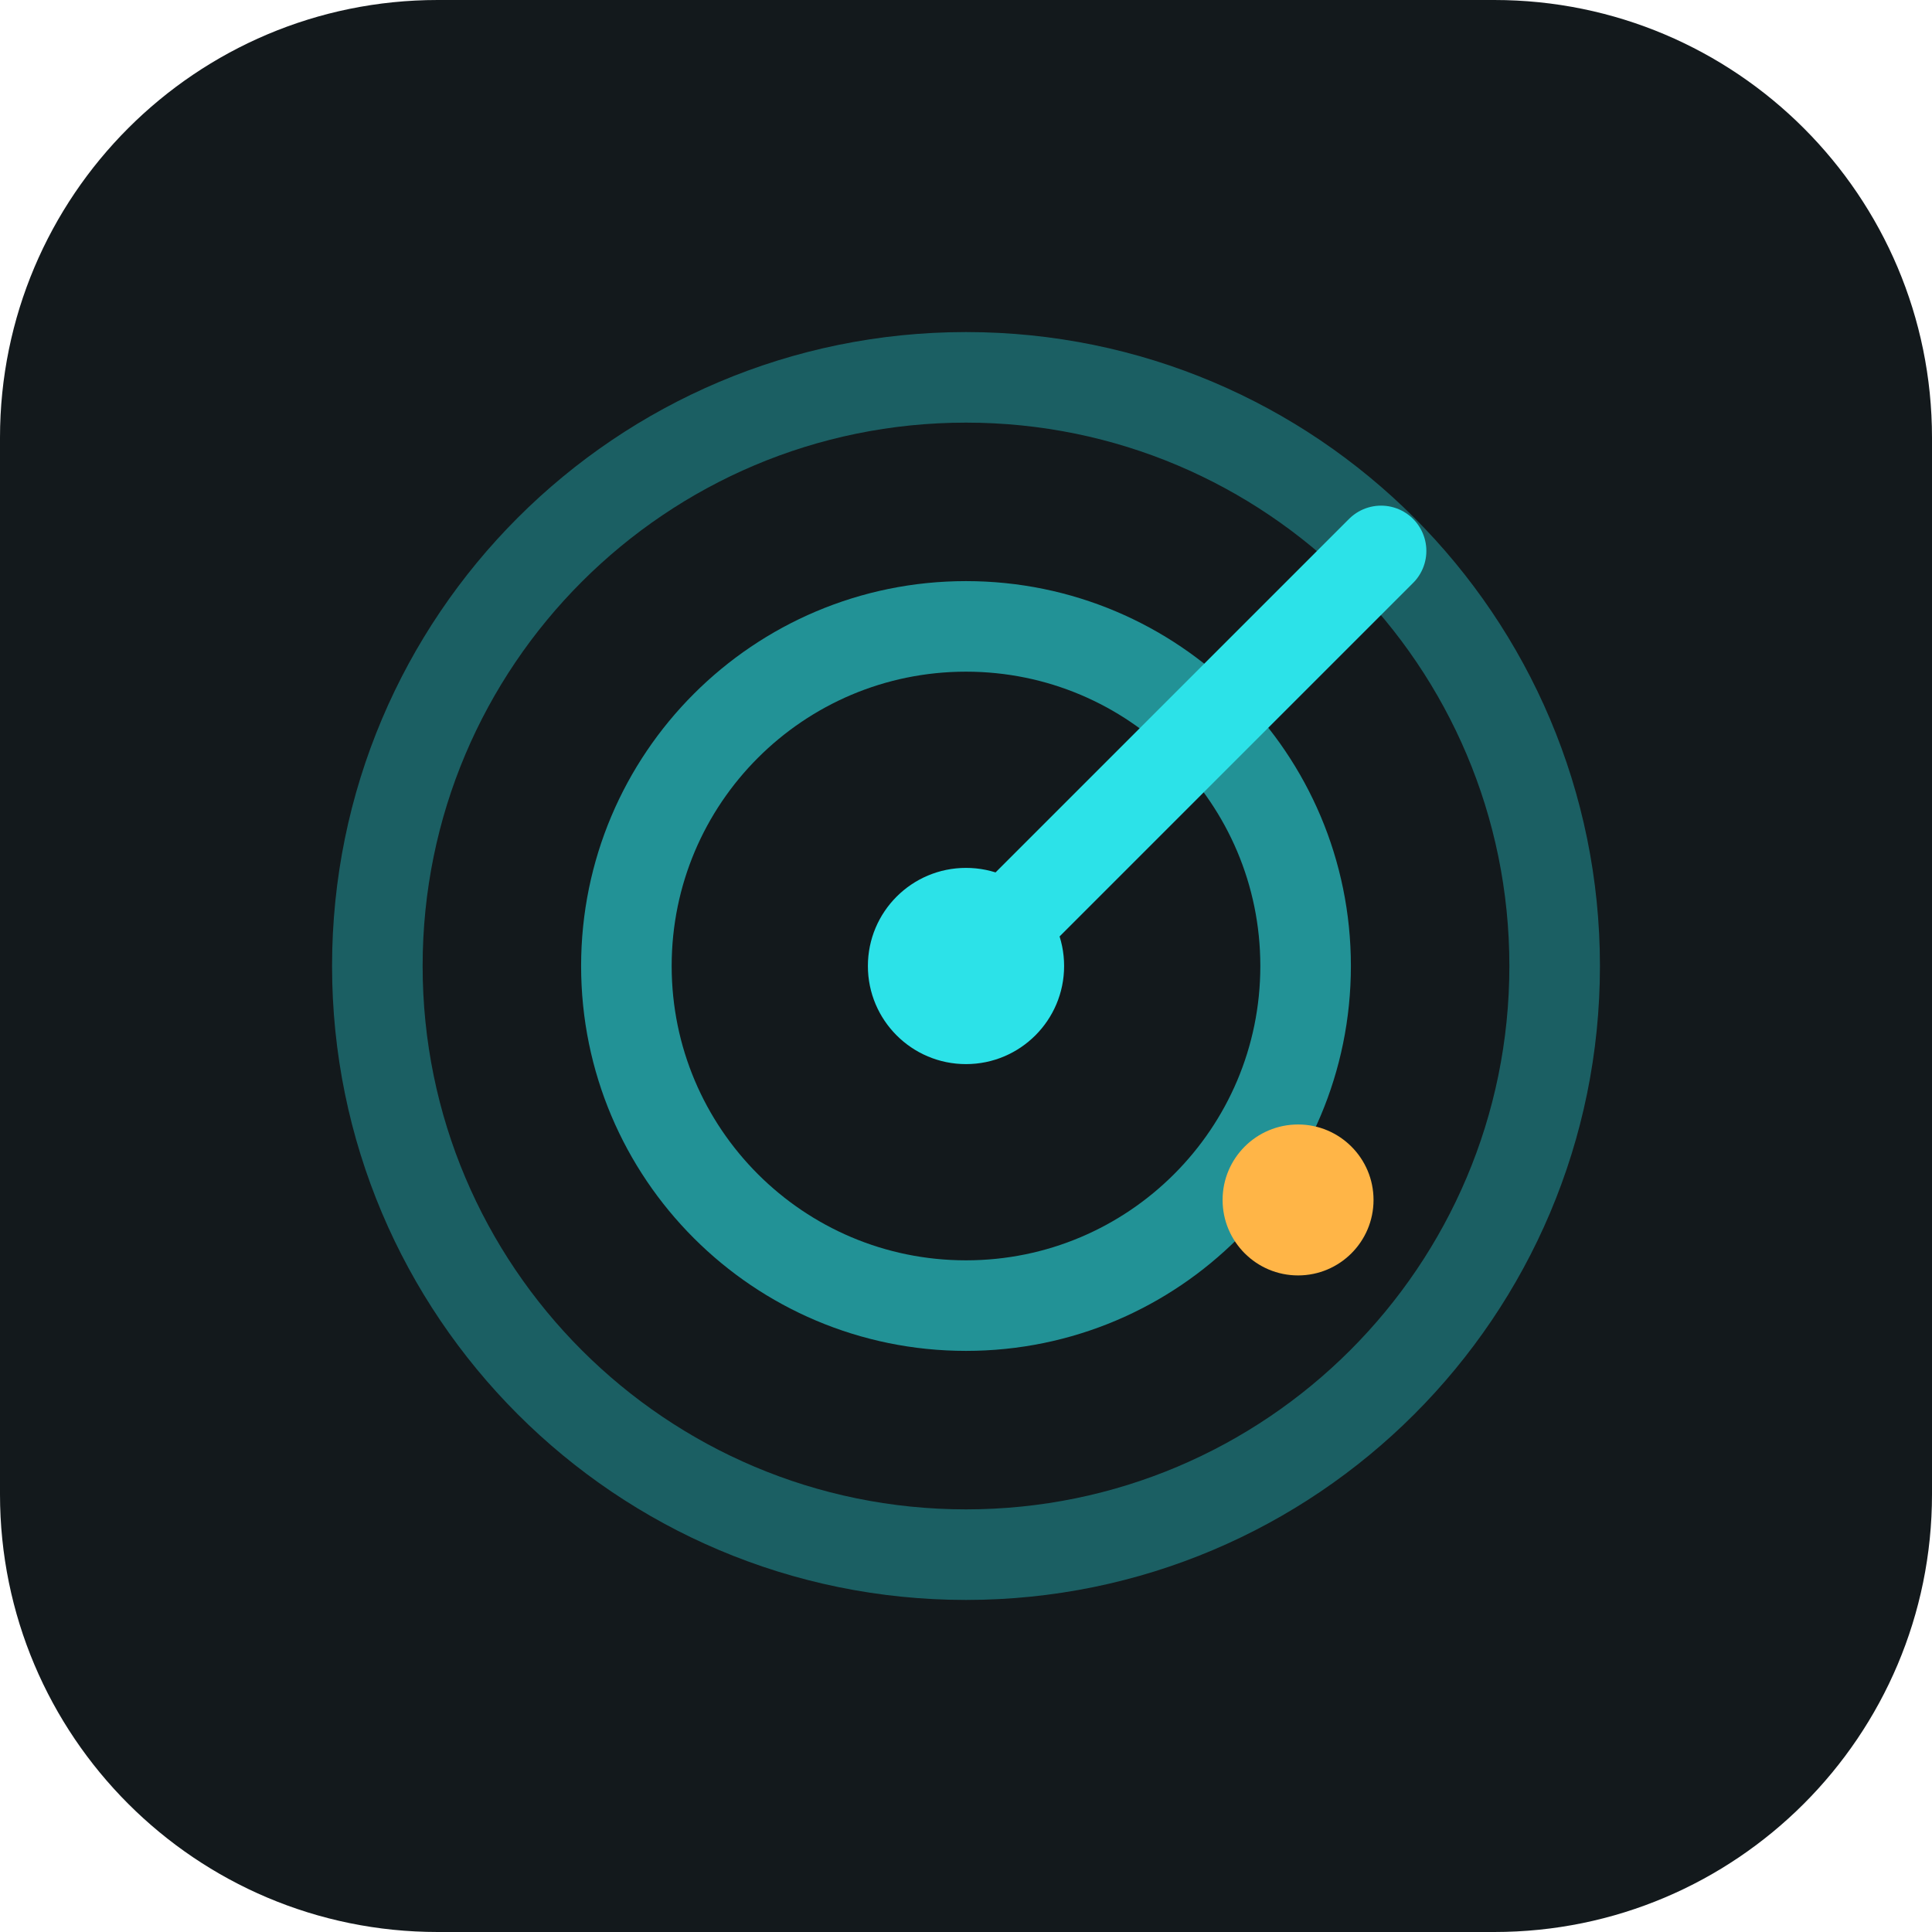
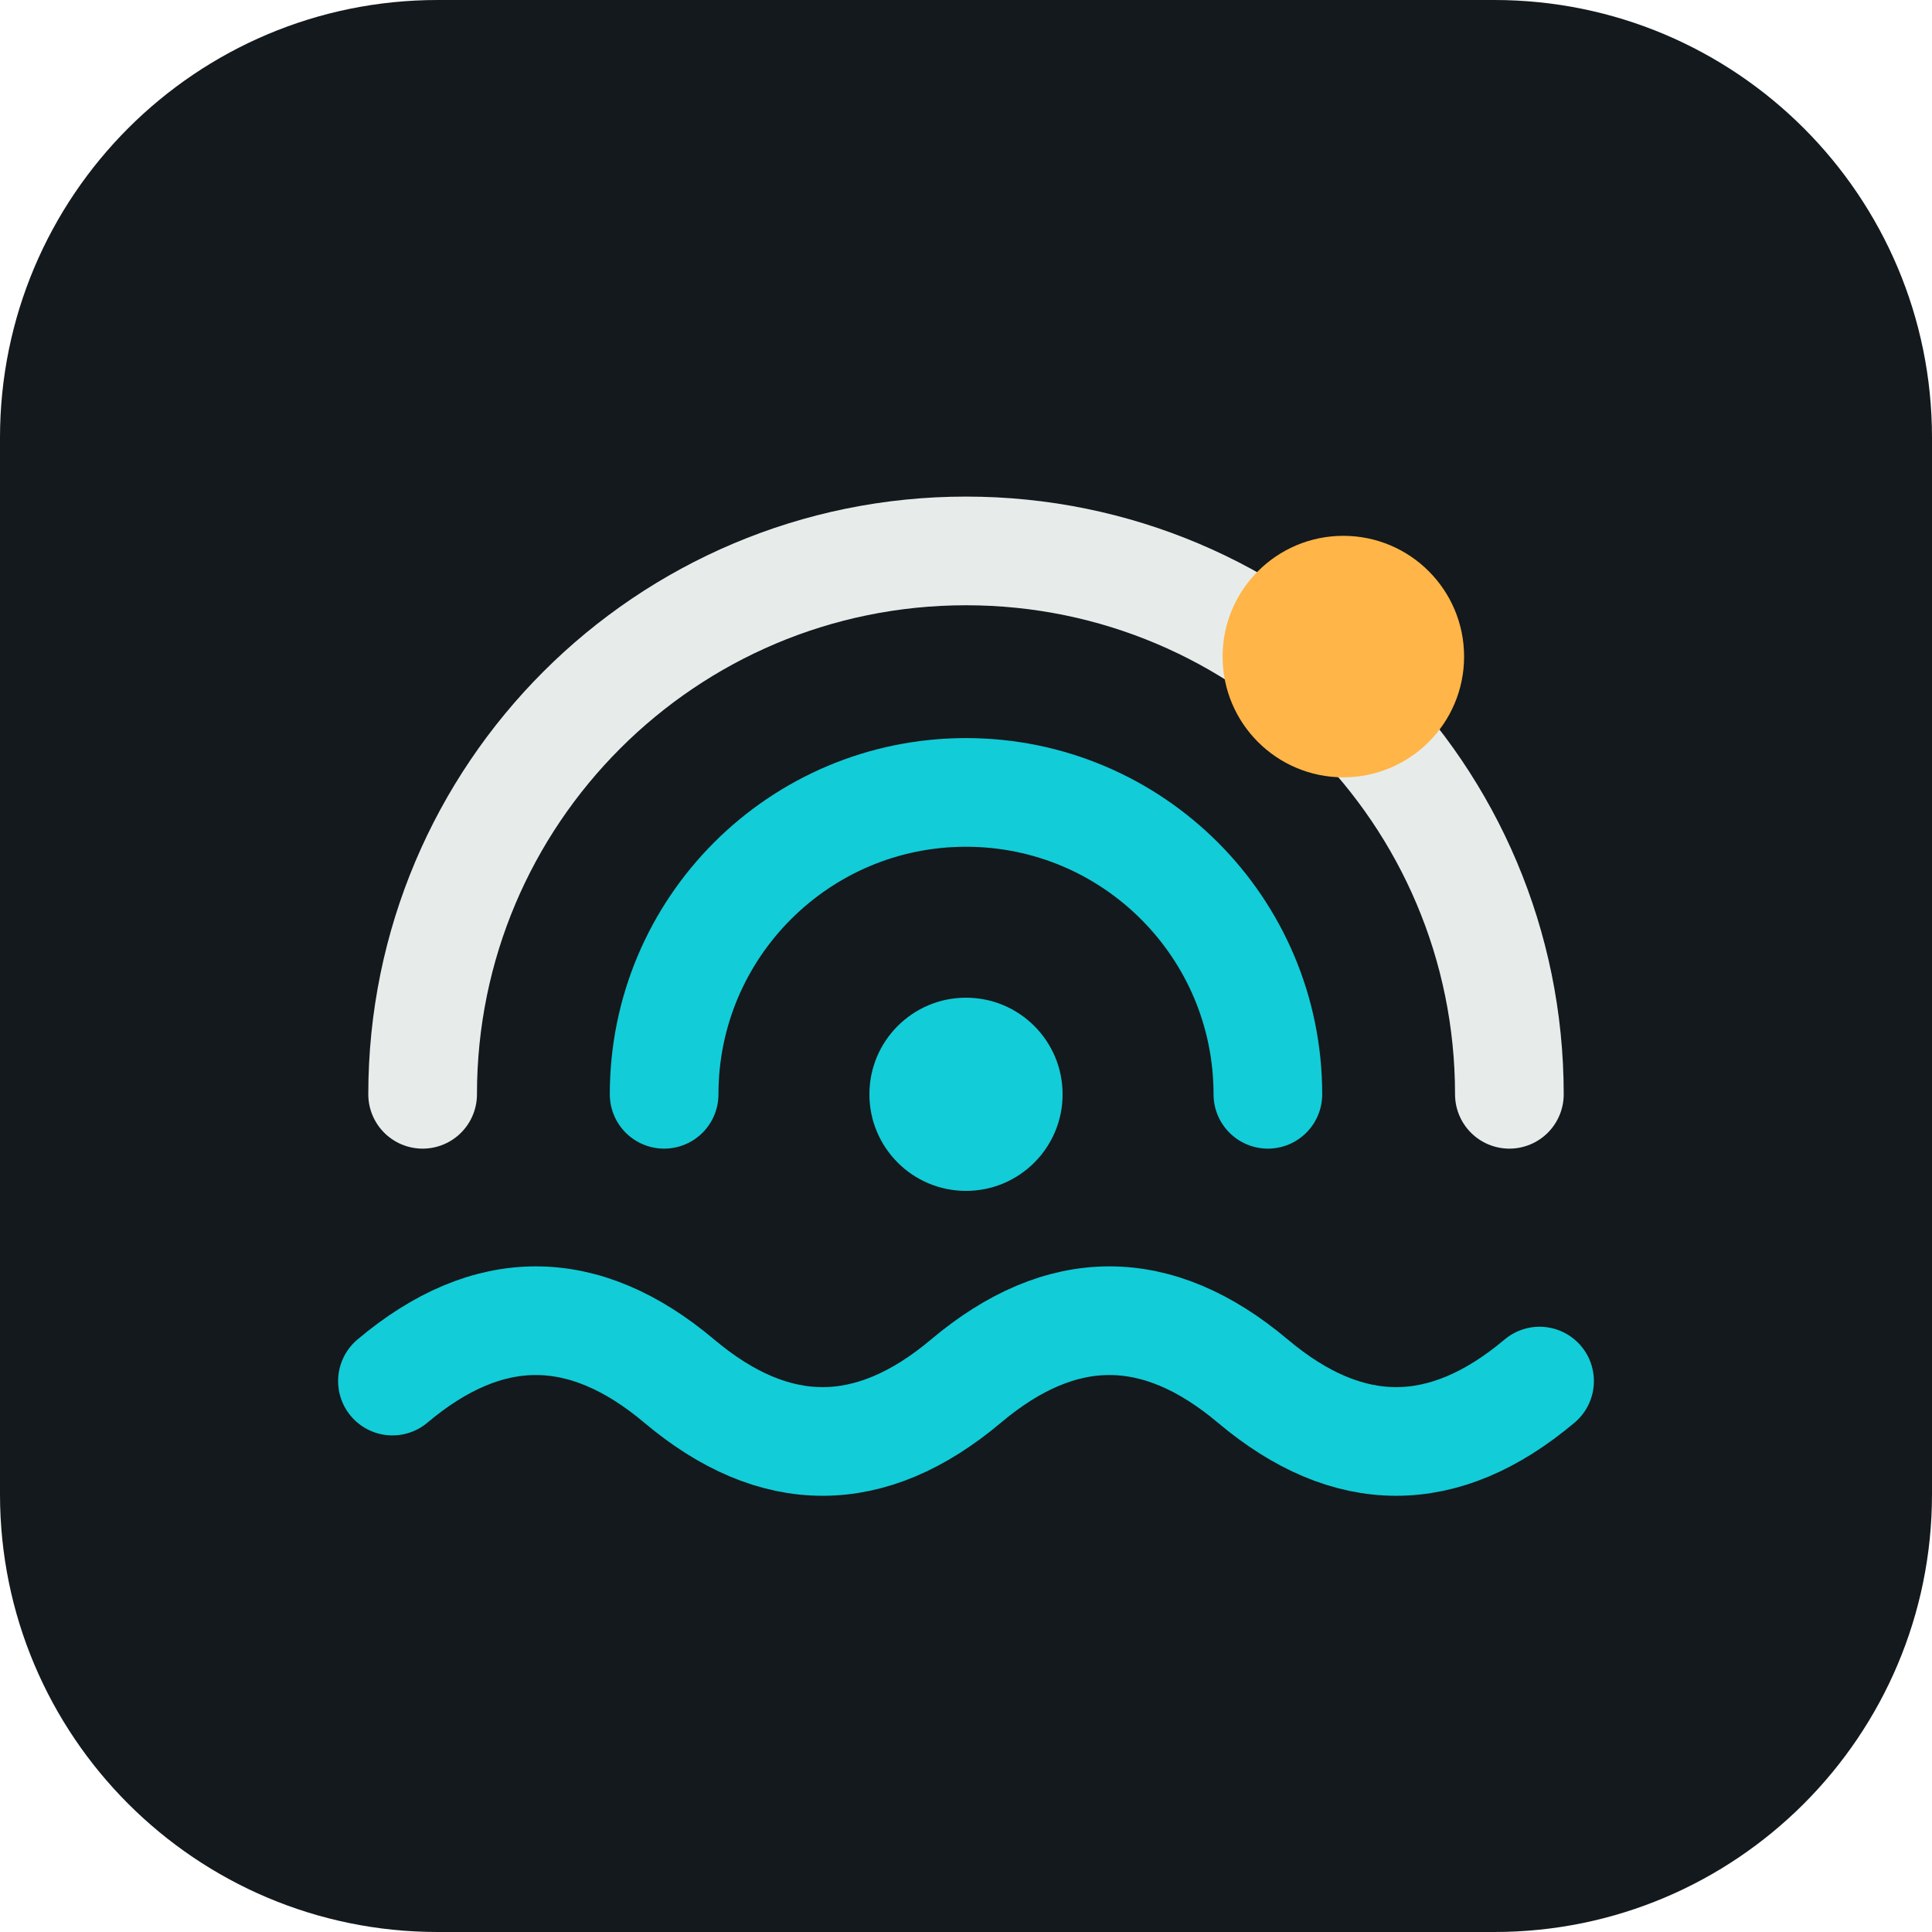
<svg xmlns="http://www.w3.org/2000/svg" viewBox="0 0 512 512">
  <rect width="512" height="512" rx="116" fill="#13191c" />
-   <g fill="none" stroke="#2ce2e8" stroke-width="24" stroke-linecap="round">
-     <circle cx="256" cy="256" r="156" stroke-opacity=".35" />
-     <circle cx="256" cy="256" r="90" stroke-opacity=".6" />
-     <path d="M256 256L366 146" />
+   <g transform="translate(64 58) scale(8)">
+     <g fill="none" stroke-width="3.6" stroke-linecap="round">
+       <path d="M6 29A18 18 0 0 1 42 29" stroke="#e7eceb" />
+       <path d="M14 29A10 10 0 0 1 34 29" stroke="#12ccd8" />
+       <path d="M5 38.5q4.75-4 9.5 0t9.5 0t9.5 0t9.5 0" stroke="#12ccd8" />
+     </g>
+     <circle cx="24" cy="29" r="3.2" fill="#12ccd8" />
+     <circle cx="36.5" cy="14.5" r="4" fill="#ffb547" />
  </g>
-   <circle cx="256" cy="256" r="26" fill="#2ce2e8" />
-   <circle cx="344" cy="318" r="20" fill="#ffb547" />
</svg>
